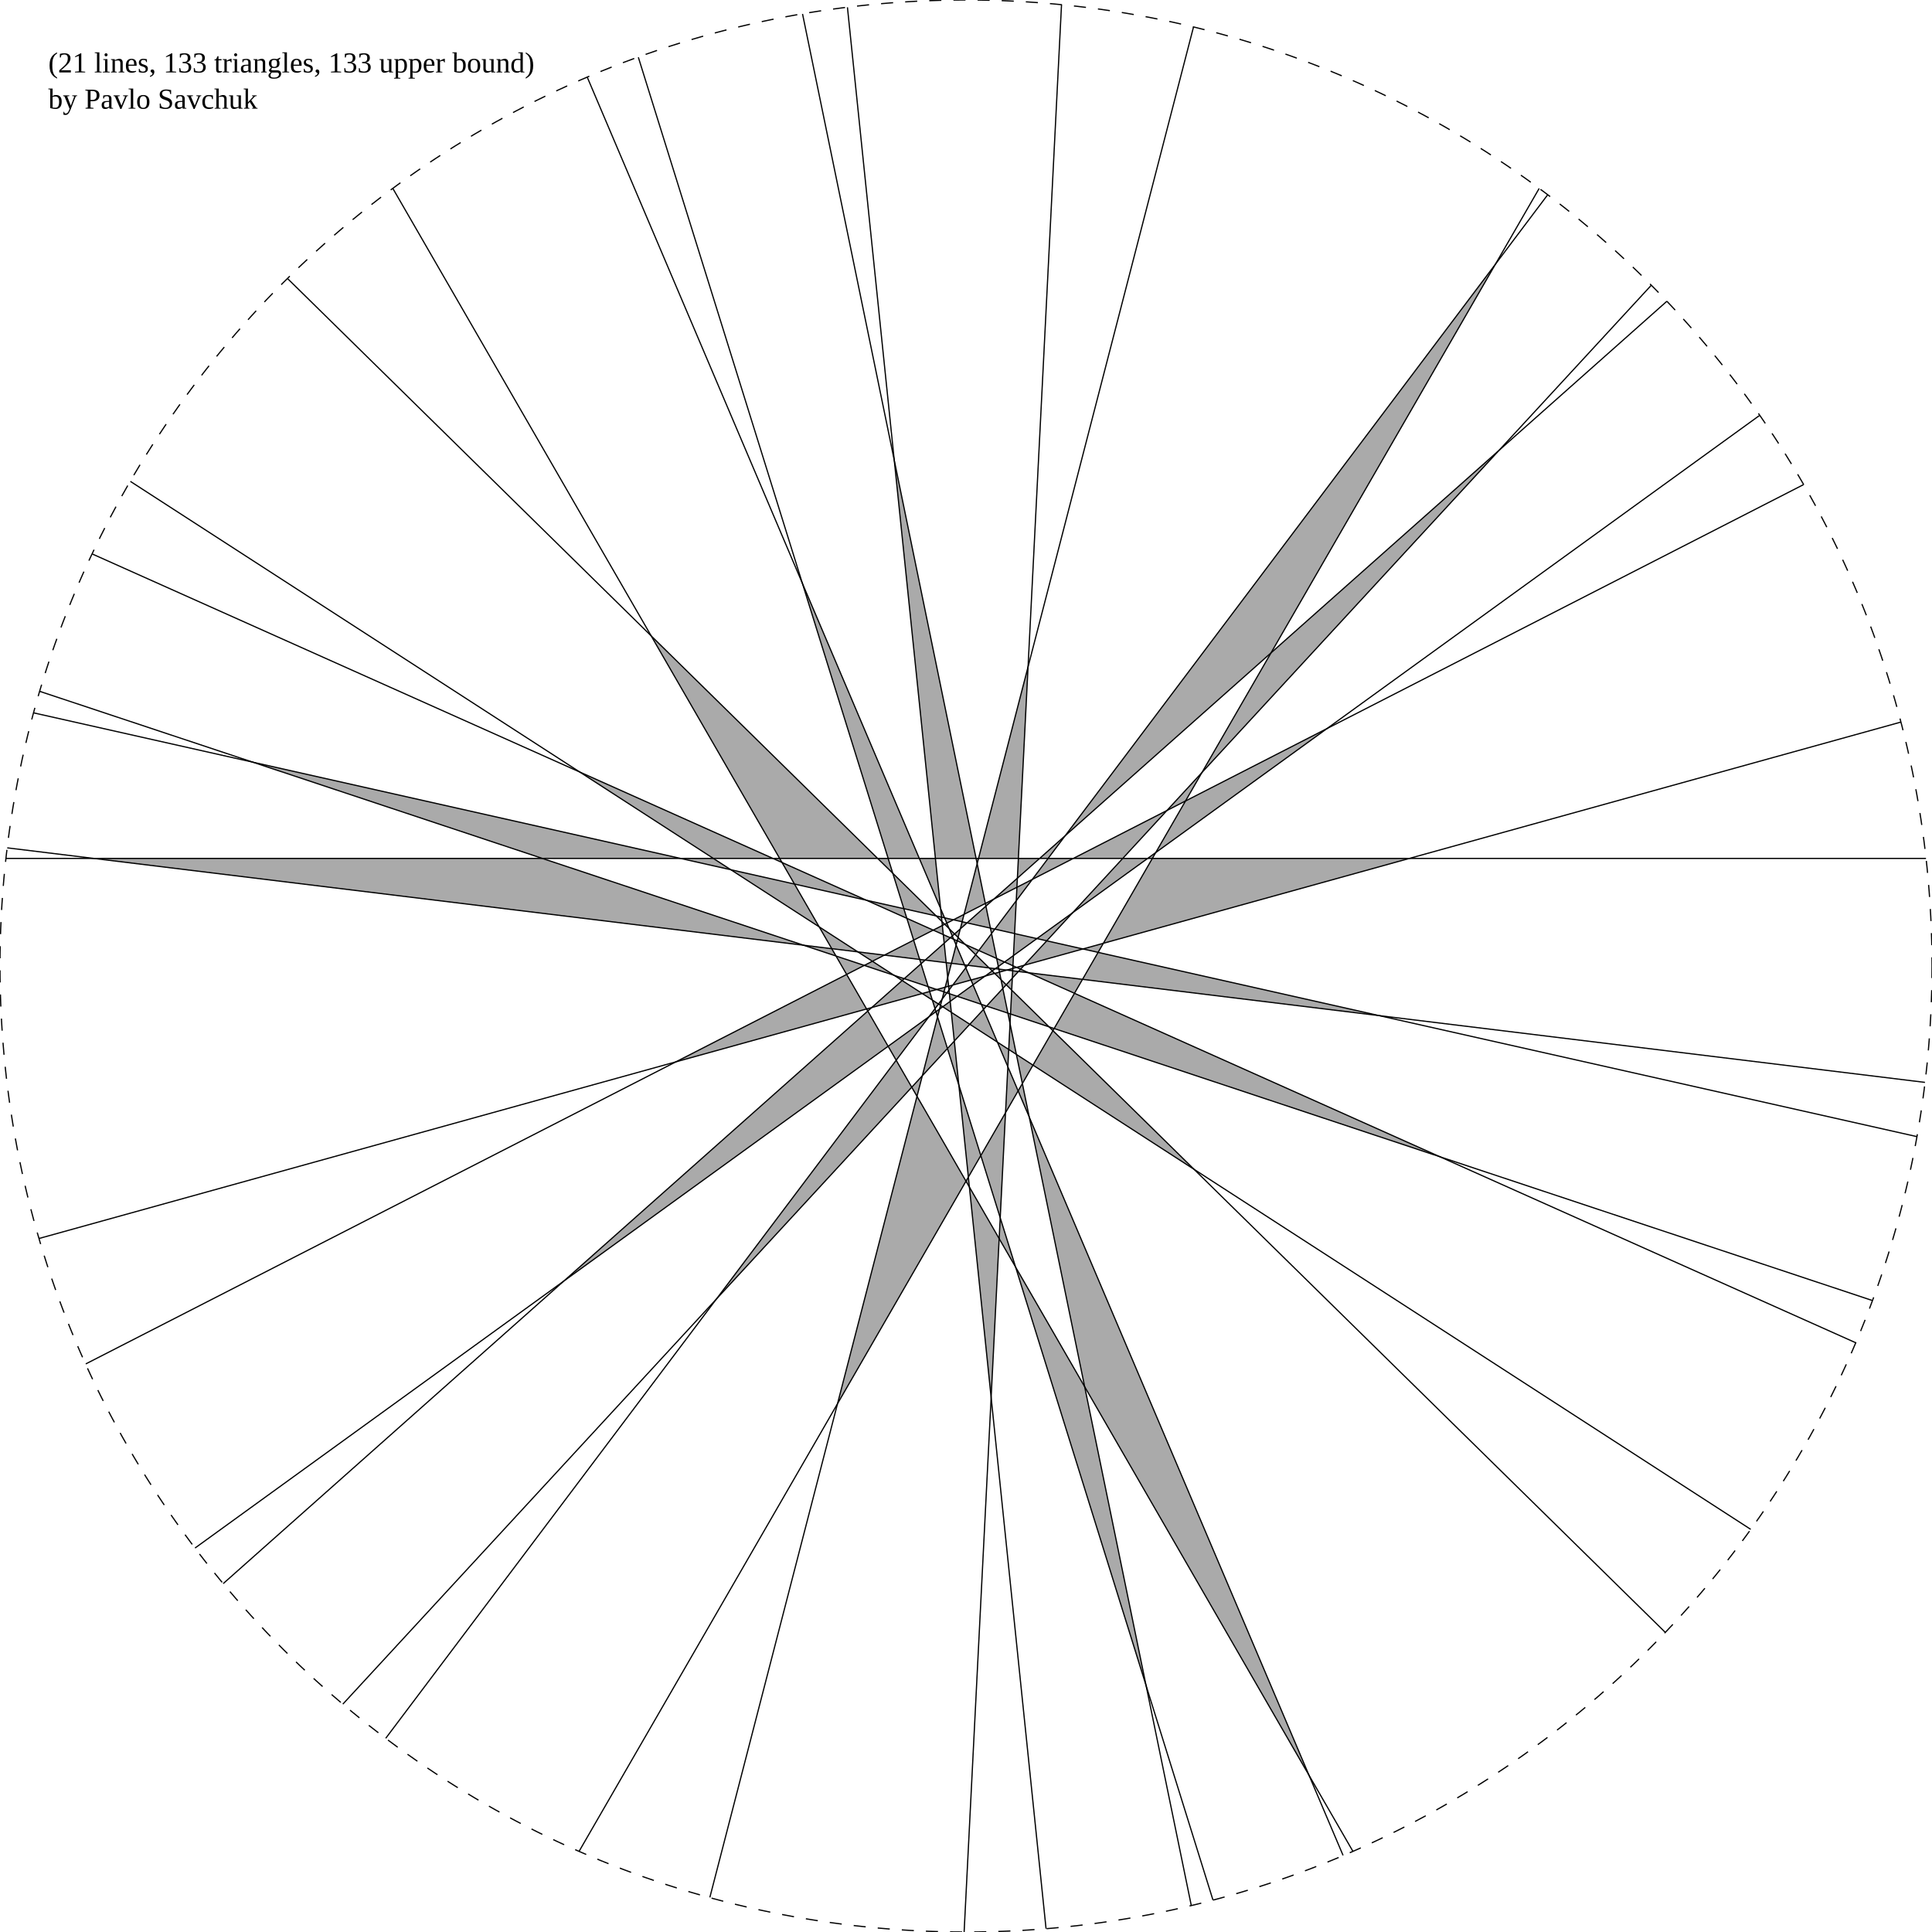
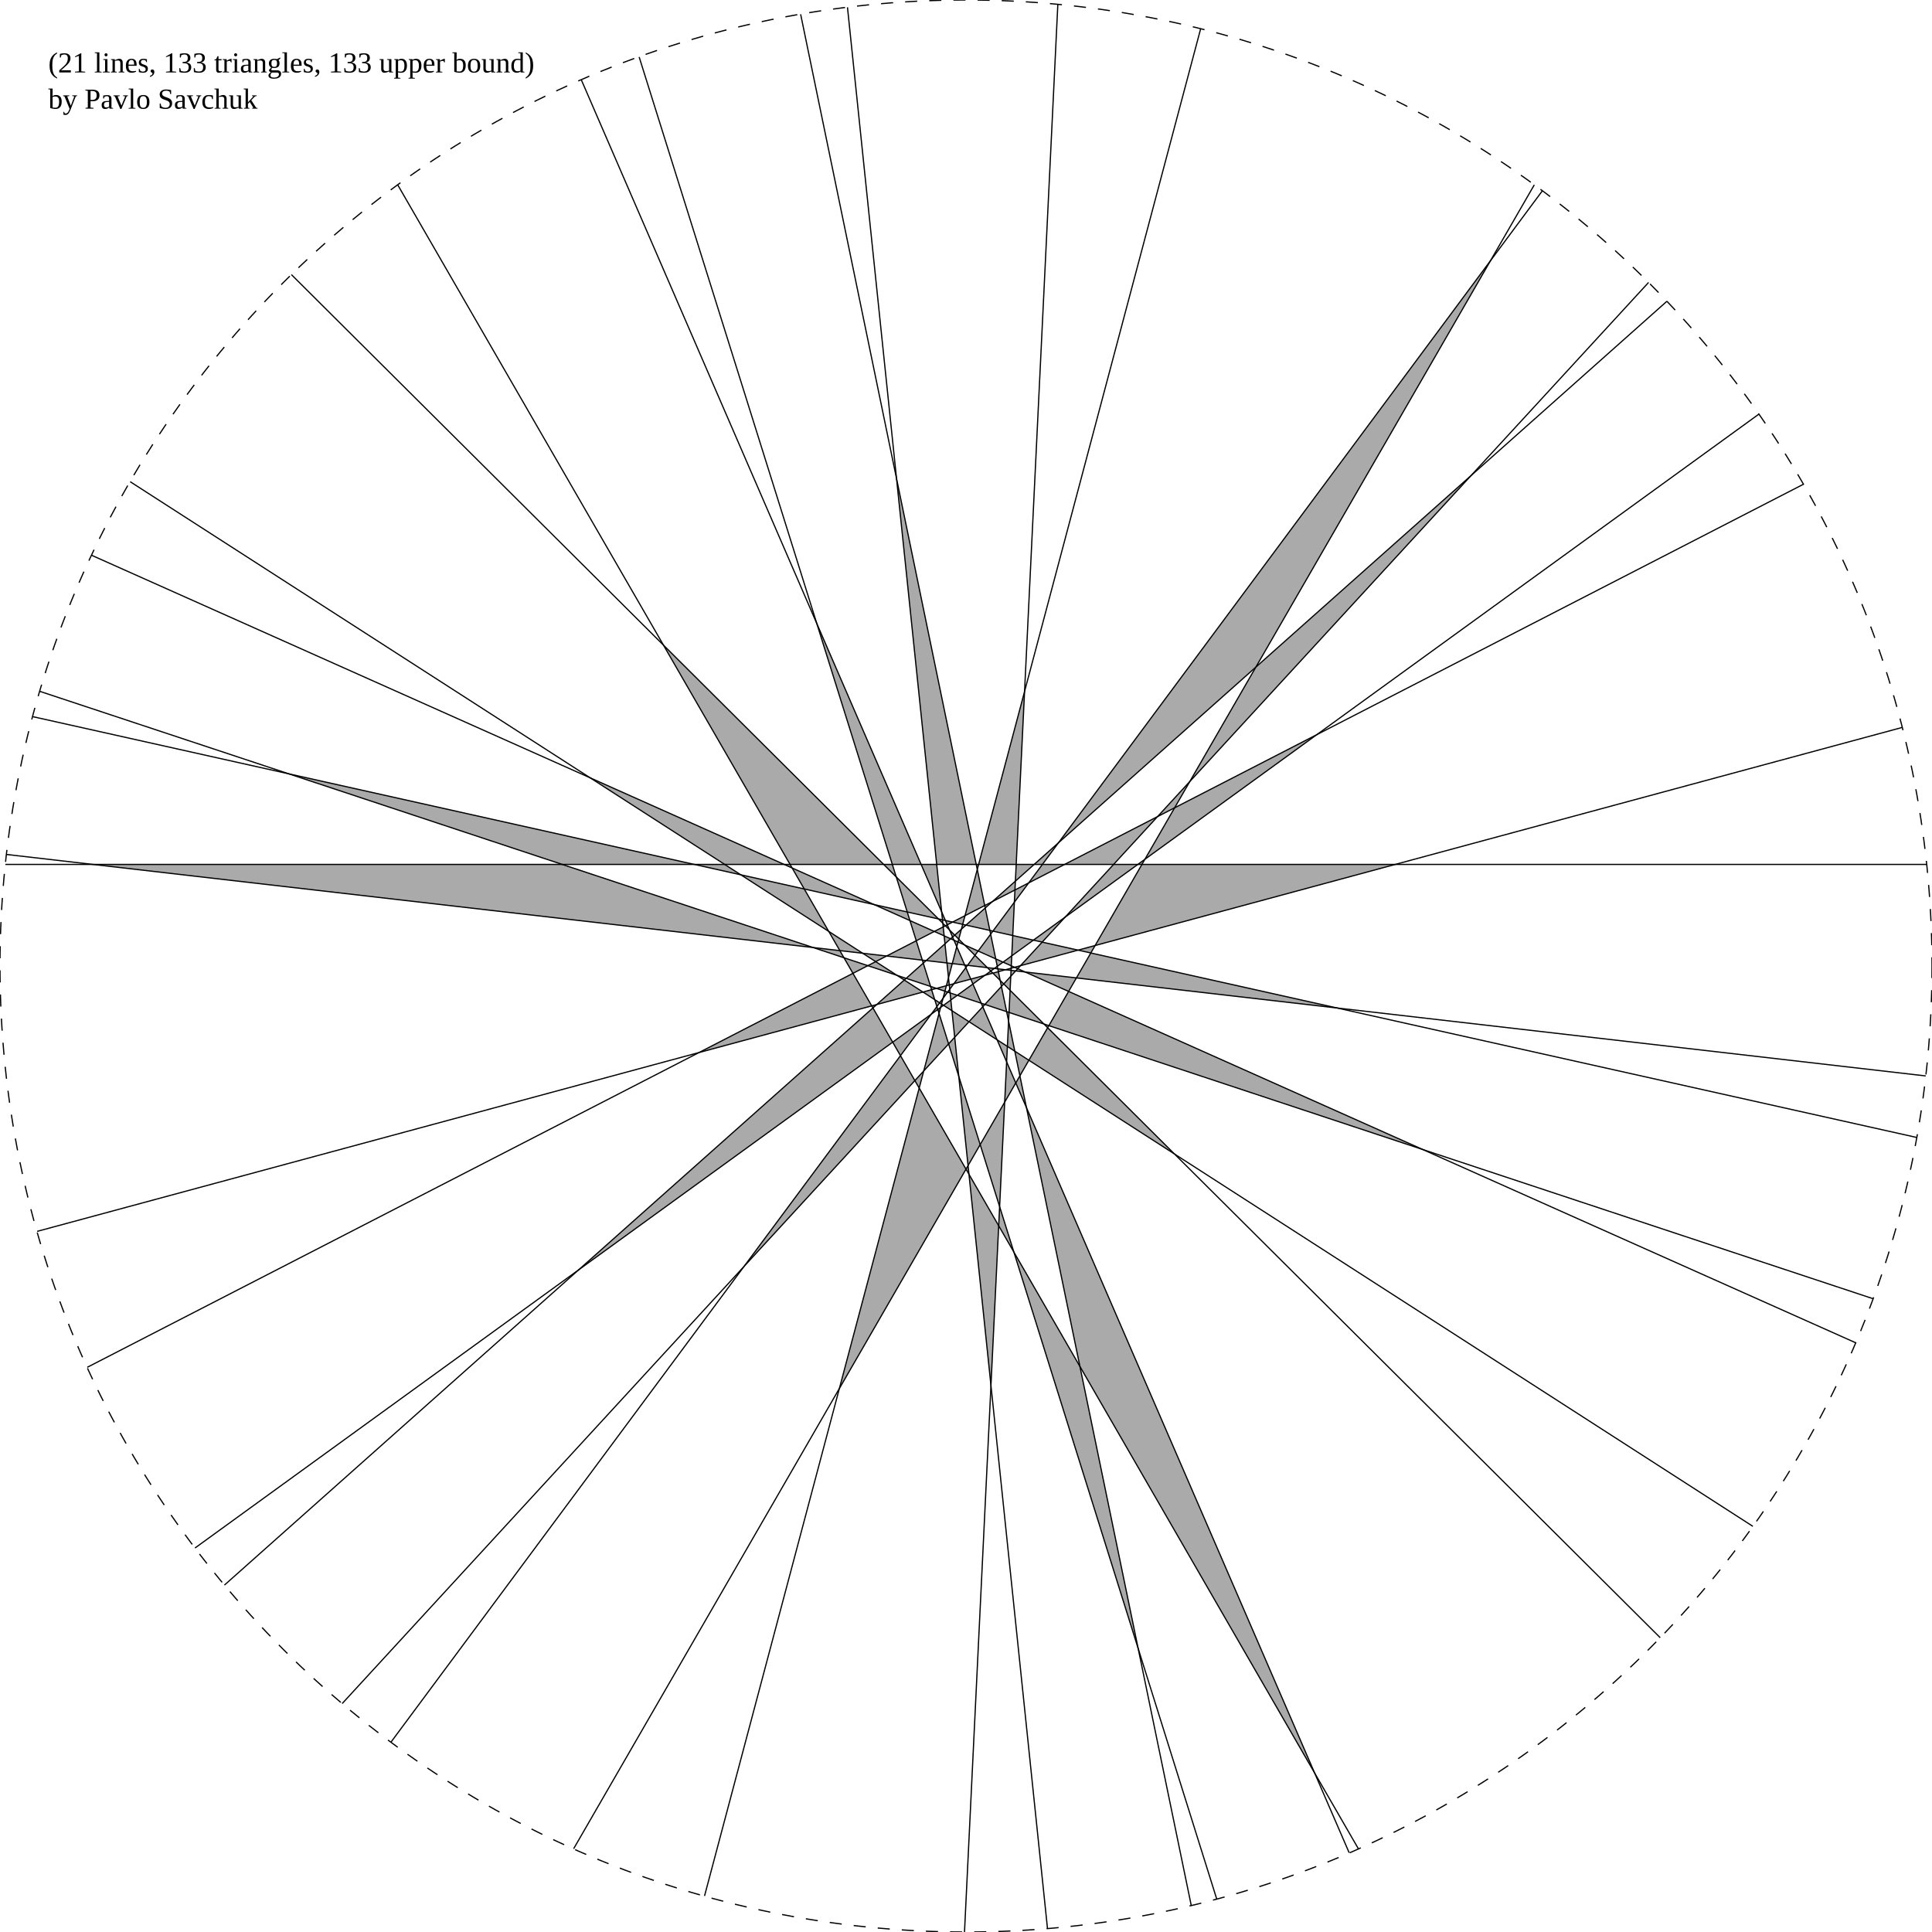
<svg xmlns="http://www.w3.org/2000/svg" width="800.0px" height="800.0px" viewBox="0px 0px 800.0px 800.0px" version="1.1" id="svg1=-body" xml:space="preserve">
  <style>
		circle { stroke:black;stroke-width:0.5;fill:none;stroke-dasharray:5,5; }
		line { stroke:black;stroke-width:0.5;vector-effect:non-scaling-stroke; }
		path { fill:#00000055; }
    </style>
  <rect width="100%" height="100%" fill="white" />
  <text x="20" y="30">(21 lines, 133 triangles, 133 upper bound)</text>
  <text x="20" y="45">by Pavlo Savchuk</text>
-   <path d="M 38.737 355.45 L 224.564 355.45 L 332.731 391.404" />
-   <path d="M 281.771 355.45 L 224.564 355.45 L 104.691 315.605" />
-   <path d="M 281.771 355.45 L 295.372 355.45 L 302.629 360.143" />
-   <path d="M 320.033 355.45 L 295.372 355.45 L 240.074 319.685" />
-   <path d="M 320.033 355.45 L 322.836 355.45 L 323.812 357.14" />
-   <path d="M 363.415 355.45 L 322.836 355.45 L 269.63 263.294" />
-   <path d="M 363.415 355.45 L 367.766 355.45 L 369.689 361.614" />
-   <path d="M 380.665 355.45 L 367.766 355.45 L 332.238 241.514" />
-   <path d="M 380.665 355.45 L 387.335 355.45 L 389.478 376.184" />
-   <path d="M 404.178 355.45 L 387.335 355.45 L 370.29 190.558" />
-   <path d="M 404.178 355.45 L 405.183 355.45 L 404.623 357.616" />
-   <path d="M 421.688 355.45 L 405.183 355.45 L 425.697 276.12" />
-   <path d="M 421.688 355.45 L 430.488 355.45 L 421.274 363.633" />
-   <path d="M 477.164 355.45 L 475.212 355.45 L 478.565 353.022" />
-   <path d="M 477.164 355.45 L 583.576 355.45 L 456.874 390.592" />
-   <path d="M 433.997 355.45 L 430.488 355.45 L 441.079 346.042" />
-   <path d="M 433.997 355.45 L 444.431 355.45 L 427.455 364.139" />
-   <path d="M 464.901 355.45 L 475.212 355.45 L 444.195 377.903" />
-   <path d="M 464.901 355.45 L 444.431 355.45 L 483.203 335.603" />
-   <path d="M 571.134 420.559 L 448.249 405.531 L 454.699 394.36" />
-   <path d="M 332.731 391.404 L 344.42 392.833 L 346.174 395.872" />
-   <path d="M 425.887 402.796 L 448.249 405.531 L 444.914 411.307" />
-   <path d="M 425.887 402.796 L 421.711 402.286 L 422.597 401.325" />
-   <path d="M 355.216 394.154 L 344.42 392.833 L 339.203 383.797" />
-   <path d="M 355.216 394.154 L 366.196 395.496 L 361.226 398.041" />
-   <path d="M 409.567 400.8 L 400.675 399.713 L 403.986 395.316" />
-   <path d="M 409.567 400.8 L 412.133 401.114 L 410.839 402.05" />
-   <path d="M 399.414 399.559 L 393.95 398.891 L 395.909 391.314" />
-   <path d="M 399.414 399.559 L 400.675 399.713 L 399.911 400.728" />
-   <path d="M 380.812 397.284 L 383.079 397.561 L 381.371 399.078" />
-   <path d="M 380.812 397.284 L 366.196 395.496 L 378.319 389.291" />
-   <path d="M 413.6 401.294 L 412.133 401.114 L 413.378 400.213" />
-   <path d="M 413.6 401.294 L 416.854 401.692 L 413.853 402.524" />
-   <path d="M 391.798 398.627 L 393.95 398.891 L 392.432 404.761" />
-   <path d="M 391.798 398.627 L 383.079 397.561 L 390.964 390.557" />
-   <path d="M 419.336 401.995 L 421.711 402.286 L 419.182 405.027" />
-   <path d="M 419.336 401.995 L 416.854 401.692 L 419.386 400.989" />
-   <path d="M 358.766 372.774 L 328.968 366.069 L 323.812 357.14" />
-   <path d="M 358.766 372.774 L 374.256 376.26 L 375.503 380.261" />
-   <path d="M 302.629 360.143 L 328.968 366.069 L 339.203 383.797" />
-   <path d="M 387.663 379.276 L 374.256 376.26 L 369.689 361.614" />
-   <path d="M 387.663 379.276 L 389.849 379.768 L 390.039 381.612" />
-   <path d="M 391.124 380.055 L 389.849 379.768 L 389.478 376.184" />
-   <path d="M 391.124 380.055 L 394.763 380.874 L 392.06 382.257" />
-   <path d="M 410.113 384.328 L 411.947 384.74 L 410.573 386.565" />
-   <path d="M 410.113 384.328 L 400.43 382.149 L 408.239 375.212" />
-   <path d="M 420.115 386.578 L 411.947 384.74 L 420.802 372.977" />
-   <path d="M 420.115 386.578 L 429.343 388.655 L 419.655 395.668" />
-   <path d="M 398.398 381.692 L 400.43 382.149 L 397.638 384.628" />
-   <path d="M 398.398 381.692 L 394.763 380.874 L 399.196 378.604" />
-   <path d="M 454.699 394.36 L 448.398 392.943 L 456.874 390.592" />
-   <path d="M 433.432 389.575 L 429.343 388.655 L 444.195 377.903" />
-   <path d="M 433.432 389.575 L 448.398 392.943 L 424.116 399.678" />
-   <path d="M 596.237 478.991 L 436.493 425.893 L 444.914 411.307" />
-   <path d="M 370.243 403.873 L 374.413 405.259 L 373.559 406.017" />
-   <path d="M 370.243 403.873 L 357.869 399.759 L 361.226 398.041" />
-   <path d="M 434.394 425.196 L 418.431 419.89 L 418.931 410.001" />
-   <path d="M 434.394 425.196 L 436.493 425.893 L 435.99 426.764" />
-   <path d="M 346.174 395.872 L 357.869 399.759 L 350.574 403.493" />
-   <path d="M 406.348 415.874 L 408.516 416.594 L 407.242 417.976" />
-   <path d="M 406.348 415.874 L 396.34 412.547 L 402.912 407.789" />
-   <path d="M 384.326 408.553 L 374.413 405.259 L 381.371 399.078" />
-   <path d="M 384.326 408.553 L 387.869 409.731 L 384.946 410.542" />
-   <path d="M 417.347 419.53 L 418.431 419.89 L 418.232 423.834" />
-   <path d="M 417.347 419.53 L 408.516 416.594 L 415.245 409.298" />
-   <path d="M 393.127 411.479 L 392.08 411.131 L 392.969 409.95" />
-   <path d="M 393.127 411.479 L 396.34 412.547 L 393.453 414.637" />
-   <path d="M 390.888 410.735 L 392.08 411.131 L 390.108 413.75" />
-   <path d="M 390.888 410.735 L 387.869 409.731 L 391.401 408.751" />
-   <path d="M 399.661 391.066 L 396.356 389.588 L 396.721 388.177" />
-   <path d="M 399.661 391.066 L 405.29 393.583 L 403.986 395.316" />
-   <path d="M 394.899 388.936 L 396.356 389.588 L 395.909 391.314" />
-   <path d="M 394.899 388.936 L 393.496 388.308 L 394.32 387.576" />
-   <path d="M 375.503 380.261 L 386.421 385.144 L 378.319 389.291" />
-   <path d="M 412.696 396.896 L 405.29 393.583 L 410.573 386.565" />
-   <path d="M 412.696 396.896 L 415.949 398.351 L 413.378 400.213" />
-   <path d="M 390.598 387.012 L 393.496 388.308 L 390.964 390.557" />
-   <path d="M 390.598 387.012 L 386.421 385.144 L 390.204 383.207" />
-   <path d="M 419.441 399.913 L 415.949 398.351 L 419.655 395.668" />
-   <path d="M 419.441 399.913 L 420.905 400.568 L 419.386 400.989" />
-   <path d="M 422.597 401.325 L 420.905 400.568 L 424.116 399.678" />
-   <path d="M 494.435 484.194 L 427.738 441.057 L 435.99 426.764" />
-   <path d="M 413.002 431.527 L 417.69 434.559 L 417.329 441.707" />
-   <path d="M 413.002 431.527 L 401.566 424.131 L 407.242 417.976" />
-   <path d="M 386.055 414.099 L 388.604 415.748 L 387.165 417.659" />
-   <path d="M 386.055 414.099 L 381.873 411.394 L 384.946 410.542" />
-   <path d="M 420.857 436.607 L 417.69 434.559 L 418.232 423.834" />
-   <path d="M 420.857 436.607 L 427.738 441.057 L 423.338 448.678" />
-   <path d="M 393.924 419.188 L 401.566 424.131 L 395.153 431.085" />
-   <path d="M 393.924 419.188 L 390.355 416.88 L 393.453 414.637" />
-   <path d="M 389.45 416.295 L 388.604 415.748 L 390.108 413.75" />
-   <path d="M 389.45 416.295 L 390.355 416.88 L 389.055 417.82" />
-   <path d="M 373.559 406.017 L 381.873 411.394 L 360.983 417.188" />
-   <path d="M 393.038 384.558 L 395.26 386.741 L 394.32 387.576" />
-   <path d="M 393.038 384.558 L 391.163 382.716 L 392.06 382.257" />
-   <path d="M 414.493 405.64 L 416.657 407.766 L 415.245 409.298" />
-   <path d="M 414.493 405.64 L 411.879 403.072 L 413.853 402.524" />
-   <path d="M 390.039 381.612 L 391.163 382.716 L 390.204 383.207" />
-   <path d="M 418.931 410.001 L 416.657 407.766 L 419.182 405.027" />
-   <path d="M 396.721 388.177 L 395.26 386.741 L 397.638 384.628" />
-   <path d="M 410.839 402.05 L 411.879 403.072 L 407.907 404.173" />
-   <path d="M 542.05 735.139 L 449.136 574.207 L 426.19 462.555" />
-   <path d="M 420.533 524.664 L 449.136 574.207 L 474.566 697.943" />
-   <path d="M 420.533 524.664 L 413.732 512.885 L 414.168 504.254" />
-   <path d="M 401.402 491.529 L 413.732 512.885 L 410.408 578.658" />
-   <path d="M 401.402 491.529 L 400.0 489.101 L 400.976 487.411" />
-   <path d="M 379.711 453.959 L 400.0 489.101 L 346.794 581.257" />
-   <path d="M 379.711 453.959 L 377.535 450.19 L 381.913 445.443" />
-   <path d="M 371.085 439.019 L 377.535 450.19 L 296.628 537.926" />
-   <path d="M 371.085 439.019 L 367.751 433.243 L 384.635 421.02" />
-   <path d="M 359.329 418.657 L 367.751 433.243 L 233.473 530.451" />
-   <path d="M 359.329 418.657 L 358.826 417.786 L 360.983 417.188" />
-   <path d="M 350.574 403.493 L 358.826 417.786 L 279.868 439.686" />
-   <path d="M 426.19 462.555 L 421.583 451.717 L 423.338 448.678" />
-   <path d="M 417.329 441.707 L 421.583 451.717 L 416.366 460.753" />
-   <path d="M 399.911 400.728 L 402.064 405.794 L 394.523 407.885" />
-   <path d="M 402.912 407.789 L 402.064 405.794 L 407.907 404.173" />
-   <path d="M 397.039 449.322 L 406.131 478.481 L 400.976 487.411" />
-   <path d="M 397.039 449.322 L 392.312 434.166 L 395.153 431.085" />
-   <path d="M 414.168 504.254 L 406.131 478.481 L 416.366 460.753" />
-   <path d="M 388.221 421.046 L 392.312 434.166 L 381.913 445.443" />
-   <path d="M 388.221 421.046 L 387.554 418.907 L 389.055 417.82" />
-   <path d="M 387.165 417.659 L 387.554 418.907 L 384.635 421.02" />
-   <path d="M 404.623 357.616 L 408.01 374.093 L 399.196 378.604" />
-   <path d="M 408.239 375.212 L 408.01 374.093 L 411.525 372.294" />
-   <path d="M 392.432 404.761 L 392.805 408.362 L 391.401 408.751" />
-   <path d="M 392.969 409.95 L 392.805 408.362 L 394.523 407.885" />
-   <path d="M 420.802 372.977 L 421.084 367.4 L 427.455 364.139" />
-   <path d="M 421.274 363.633 L 421.084 367.4 L 411.525 372.294" />
-   <path d="M 619.214 109.412 L 526.3 270.343 L 441.079 346.042" />
-   <path d="M 497.696 319.886 L 526.3 270.343 L 620.743 186.453" />
-   <path d="M 497.696 319.886 L 490.896 331.665 L 483.203 335.603" />
-   <path d="M 478.565 353.022 L 490.896 331.665 L 549.518 301.657" />
-   <line x1="2.489" y1="355.45" x2="797.511" y2="355.45" />
-   <line x1="3.003" y1="351.079" x2="797.086" y2="448.192" />
-   <line x1="13.975" y1="295.192" x2="793.713" y2="470.642" />
-   <line x1="16.503" y1="286.291" x2="775.258" y2="538.497" />
-   <line x1="38.208" y1="229.393" x2="768.339" y2="555.97" />
-   <line x1="53.979" y1="199.327" x2="724.937" y2="633.272" />
-   <line x1="119.024" y1="115.303" x2="689.576" y2="675.945" />
-   <line x1="162.663" y1="78.02" x2="560.174" y2="766.53" />
-   <line x1="243.193" y1="32.017" x2="556.132" y2="768.27" />
-   <line x1="264.321" y1="23.714" x2="502.247" y2="786.711" />
-   <line x1="332.313" y1="5.769" x2="493.274" y2="788.973" />
-   <line x1="350.905" y1="3.024" x2="433.146" y2="798.624" />
-   <line x1="439.551" y1="1.96" x2="399.223" y2="799.999" />
-   <line x1="494.188" y1="11.247" x2="293.933" y2="785.681" />
-   <line x1="637.337" y1="78.02" x2="239.826" y2="766.53" />
-   <line x1="640.865" y1="80.651" x2="159.721" y2="719.791" />
-   <line x1="683.779" y1="118.096" x2="141.966" y2="705.644" />
-   <line x1="690.223" y1="124.736" x2="92.429" y2="655.734" />
-   <line x1="728.646" y1="171.982" x2="80.757" y2="641.006" />
-   <line x1="746.798" y1="200.673" x2="35.512" y2="564.768" />
-   <line x1="787.043" y1="299.016" x2="16.236" y2="512.807" />
+   <path d="M 38.438 357.94 L 232.8 357.94 L 336.684 392.356" />
+   <path d="M 287.503 357.94 L 232.8 357.94 L 119.596 320.435" />
+   <path d="M 287.503 357.94 L 300.074 357.94 L 306.753 362.24" />
+   <path d="M 324.692 357.94 L 300.074 357.94 L 244.388 322.091" />
+   <path d="M 324.692 357.94 L 327.149 357.94 L 328.003 359.417" />
+   <path d="M 365.916 357.94 L 327.149 357.94 L 274.714 267.12" />
+   <path d="M 365.916 357.94 L 369.494 357.94 L 371.118 363.121" />
+   <path d="M 381.419 357.94 L 369.494 357.94 L 338.218 258.192" />
+   <path d="M 381.419 357.94 L 387.87 357.94 L 389.912 377.55" />
+   <path d="M 404.237 357.94 L 387.87 357.94 L 371.236 198.163" />
+   <path d="M 404.237 357.94 L 405.223 357.94 L 404.668 360.029" />
+   <path d="M 420.783 357.94 L 405.223 357.94 L 424.25 286.332" />
+   <path d="M 420.783 357.94 L 428.22 357.94 L 420.448 364.857" />
+   <path d="M 472.851 357.94 L 471.144 357.94 L 474.079 355.812" />
+   <path d="M 472.851 357.94 L 577.721 357.94 L 453.468 391.512" />
+   <path d="M 431.634 357.94 L 428.22 357.94 L 438.278 348.988" />
+   <path d="M 431.634 357.94 L 440.818 357.94 L 425.96 365.585" />
+   <path d="M 461.111 357.94 L 471.144 357.94 L 441.059 379.753" />
+   <path d="M 461.111 357.94 L 440.818 357.94 L 479.325 338.126" />
+   <path d="M 553.7 417.4 L 445.716 404.938 L 451.678 394.611" />
+   <path d="M 336.684 392.356 L 347.758 393.634 L 349.465 396.591" />
+   <path d="M 424.486 402.489 L 445.716 404.938 L 442.49 410.526" />
+   <path d="M 424.486 402.489 L 420.574 402.037 L 421.418 401.119" />
+   <path d="M 357.216 394.726 L 347.758 393.634 L 343.166 385.681" />
+   <path d="M 357.216 394.726 L 367.108 395.867 L 362.595 398.189" />
+   <path d="M 408.838 400.683 L 400.614 399.734 L 403.705 395.57" />
+   <path d="M 408.838 400.683 L 411.731 401.017 L 410.251 402.09" />
+   <path d="M 399.462 399.601 L 394.312 399.007 L 396.172 392.004" />
+   <path d="M 399.462 399.601 L 400.614 399.734 L 399.923 400.665" />
+   <path d="M 381.922 397.577 L 383.483 397.757 L 382.307 398.804" />
+   <path d="M 381.922 397.577 L 367.108 395.867 L 379.402 389.541" />
+   <path d="M 413.168 401.183 L 411.731 401.017 L 412.951 400.132" />
+   <path d="M 413.168 401.183 L 416.328 401.547 L 413.407 402.337" />
+   <path d="M 392.12 398.754 L 394.312 399.007 L 392.756 404.863" />
+   <path d="M 392.12 398.754 L 383.483 397.757 L 391.292 390.806" />
+   <path d="M 418.658 401.816 L 420.574 402.037 L 418.54 404.249" />
+   <path d="M 418.658 401.816 L 416.328 401.547 L 418.702 400.906" />
+   <path d="M 361.936 374.566 L 333.019 368.107 L 328.003 359.417" />
+   <path d="M 361.936 374.566 L 375.669 377.633 L 376.785 381.195" />
+   <path d="M 306.753 362.24 L 333.019 368.107 L 343.166 385.681" />
+   <path d="M 388.59 380.519 L 375.669 377.633 L 371.118 363.121" />
+   <path d="M 388.59 380.519 L 390.26 380.892 L 390.41 382.331" />
+   <path d="M 391.477 381.164 L 390.26 380.892 L 389.912 377.55" />
+   <path d="M 391.477 381.164 L 394.409 381.819 L 392.244 382.934" />
+   <path d="M 409.883 385.275 L 411.137 385.556 L 410.201 386.817" />
+   <path d="M 409.883 385.275 L 399.99 383.066 L 407.961 375.971" />
+   <path d="M 419.357 387.392 L 411.137 385.556 L 420.025 373.581" />
+   <path d="M 419.357 387.392 L 427.893 389.298 L 418.95 395.782" />
+   <path d="M 398.628 382.761 L 399.99 383.066 L 398.1 384.747" />
+   <path d="M 398.628 382.761 L 394.409 381.819 L 399.586 379.155" />
+   <path d="M 451.678 394.611 L 446.379 393.428 L 453.468 391.512" />
+   <path d="M 431.536 390.112 L 427.893 389.298 L 441.059 379.753" />
+   <path d="M 431.536 390.112 L 446.379 393.428 L 422.576 399.859" />
+   <path d="M 589.178 476.008 L 434.307 424.699 L 442.49 410.526" />
+   <path d="M 371.403 403.859 L 375.21 405.12 L 374.434 405.81" />
+   <path d="M 371.403 403.859 L 359.342 399.863 L 362.595 398.189" />
+   <path d="M 432.282 424.028 L 417.815 419.235 L 418.259 410.064" />
+   <path d="M 432.282 424.028 L 434.307 424.699 L 433.814 425.554" />
+   <path d="M 349.465 396.591 L 359.342 399.863 L 353.183 403.032" />
+   <path d="M 406.316 415.426 L 407.811 415.921 L 406.94 416.868" />
+   <path d="M 406.316 415.426 L 396.392 412.138 L 402.861 407.448" />
+   <path d="M 385.34 408.476 L 375.21 405.12 L 382.307 398.804" />
+   <path d="M 385.34 408.476 L 387.74 409.272 L 385.757 409.807" />
+   <path d="M 416.829 418.909 L 417.815 419.235 L 417.64 422.836" />
+   <path d="M 416.829 418.909 L 407.811 415.921 L 414.671 408.458" />
+   <path d="M 393.41 411.15 L 392.392 410.813 L 393.254 409.651" />
+   <path d="M 393.41 411.15 L 396.392 412.138 L 393.715 414.079" />
+   <path d="M 391.273 410.442 L 392.392 410.813 L 390.496 413.367" />
+   <path d="M 391.273 410.442 L 387.74 409.272 L 391.881 408.153" />
+   <path d="M 399.411 391.295 L 396.684 390.078 L 396.999 388.893" />
+   <path d="M 399.411 391.295 L 405.02 393.799 L 403.705 395.57" />
+   <path d="M 395.015 389.332 L 396.684 390.078 L 396.172 392.004" />
+   <path d="M 395.015 389.332 L 393.639 388.718 L 394.44 388.005" />
+   <path d="M 376.785 381.195 L 386.872 385.697 L 379.402 389.541" />
+   <path d="M 412.316 397.056 L 405.02 393.799 L 410.201 386.817" />
+   <path d="M 412.316 397.056 L 415.335 398.403 L 412.951 400.132" />
+   <path d="M 390.95 387.518 L 393.639 388.718 L 391.292 390.806" />
+   <path d="M 390.95 387.518 L 386.872 385.697 L 390.563 383.798" />
+   <path d="M 418.75 399.928 L 415.335 398.403 L 418.95 395.782" />
+   <path d="M 418.75 399.928 L 420.097 400.529 L 418.702 400.906" />
+   <path d="M 421.418 401.119 L 420.097 400.529 L 422.576 399.859" />
+   <path d="M 486.314 477.835 L 426.034 439.028 L 433.814 425.554" />
+   <path d="M 412.867 430.552 L 417.134 433.299 L 416.824 439.689" />
+   <path d="M 412.867 430.552 L 401.241 423.068 L 406.94 416.868" />
+   <path d="M 387.05 413.932 L 389.098 415.25 L 387.949 416.799" />
+   <path d="M 387.05 413.932 L 382.155 410.781 L 385.757 409.807" />
+   <path d="M 420.211 435.279 L 417.134 433.299 L 417.64 422.836" />
+   <path d="M 420.211 435.279 L 426.034 439.028 L 422.315 445.47" />
+   <path d="M 394.177 418.52 L 401.241 423.068 L 395.321 429.507" />
+   <path d="M 394.177 418.52 L 390.688 416.274 L 393.715 414.079" />
+   <path d="M 389.864 415.744 L 389.098 415.25 L 390.496 413.367" />
+   <path d="M 389.864 415.744 L 390.688 416.274 L 389.494 417.14" />
+   <path d="M 374.434 405.81 L 382.155 410.781 L 363.05 415.943" />
+   <path d="M 393.176 385.086 L 395.32 387.221 L 394.44 388.005" />
+   <path d="M 393.176 385.086 L 391.433 383.35 L 392.244 382.934" />
+   <path d="M 414.159 405.981 L 415.615 407.431 L 414.671 408.458" />
+   <path d="M 414.159 405.981 L 411.12 402.955 L 413.407 402.337" />
+   <path d="M 390.41 382.331 L 391.433 383.35 L 390.563 383.798" />
+   <path d="M 418.259 410.064 L 415.615 407.431 L 418.54 404.249" />
+   <path d="M 396.999 388.893 L 395.32 387.221 L 398.1 384.747" />
+   <path d="M 410.251 402.09 L 411.12 402.955 L 407.833 403.842" />
+   <path d="M 544.356 734.152 L 447.174 565.829 L 425.039 458.655" />
+   <path d="M 419.823 518.456 L 447.174 565.829 L 471.297 682.62" />
+   <path d="M 419.823 518.456 L 413.538 507.569 L 413.922 499.635" />
+   <path d="M 401.229 486.249 L 413.538 507.569 L 410.335 573.718" />
+   <path d="M 401.229 486.249 L 400.0 484.121 L 400.853 482.643" />
+   <path d="M 380.617 450.548 L 400.0 484.121 L 347.565 574.941" />
+   <path d="M 380.617 450.548 L 378.828 447.449 L 382.502 443.452" />
+   <path d="M 372.865 437.122 L 378.828 447.449 L 308.081 524.409" />
+   <path d="M 372.865 437.122 L 369.639 431.535 L 385.602 419.961" />
+   <path d="M 361.456 417.361 L 369.639 431.535 L 239.586 525.829" />
+   <path d="M 361.456 417.361 L 360.963 416.507 L 363.05 415.943" />
+   <path d="M 353.183 403.032 L 360.963 416.507 L 289.436 435.833" />
+   <path d="M 425.039 458.655 L 420.608 448.426 L 422.315 445.47" />
+   <path d="M 416.824 439.689 L 420.608 448.426 L 416.016 456.38" />
+   <path d="M 399.923 400.665 L 401.984 405.423 L 394.989 407.313" />
+   <path d="M 402.861 407.448 L 401.984 405.423 L 407.833 403.842" />
+   <path d="M 397.005 445.682 L 405.87 473.954 L 400.853 482.643" />
+   <path d="M 397.005 445.682 L 392.795 432.255 L 395.321 429.507" />
+   <path d="M 413.922 499.635 L 405.87 473.954 L 416.016 456.38" />
+   <path d="M 388.834 419.621 L 392.795 432.255 L 382.502 443.452" />
+   <path d="M 388.834 419.621 L 388.322 417.989 L 389.494 417.14" />
+   <path d="M 387.949 416.799 L 388.322 417.989 L 385.602 419.961" />
+   <path d="M 404.668 360.029 L 407.751 374.954 L 399.586 379.155" />
+   <path d="M 407.961 375.971 L 407.751 374.954 L 410.956 373.305" />
+   <path d="M 392.756 404.863 L 393.065 407.833 L 391.881 408.153" />
+   <path d="M 393.254 409.651 L 393.065 407.833 L 394.989 407.313" />
+   <path d="M 420.025 373.581 L 420.271 368.512 L 425.96 365.585" />
+   <path d="M 420.448 364.857 L 420.271 368.512 L 410.956 373.305" />
+   <path d="M 617.206 107.909 L 520.025 276.231 L 438.278 348.988" />
+   <path d="M 492.674 323.605 L 520.025 276.231 L 609.108 196.945" />
+   <path d="M 492.674 323.605 L 486.389 334.491 L 479.325 338.126" />
+   <path d="M 474.079 355.812 L 486.389 334.491 L 545.277 304.191" />
+   <line x1="2.217" y1="357.94" x2="797.783" y2="357.94" />
+   <line x1="2.676" y1="353.813" x2="797.401" y2="445.522" />
+   <line x1="13.556" y1="296.749" x2="793.649" y2="470.996" />
+   <line x1="16.506" y1="286.281" x2="775.533" y2="537.748" />
+   <line x1="37.952" y1="229.937" x2="768.332" y2="555.985" />
+   <line x1="53.901" y1="199.462" x2="725.829" y2="632.025" />
+   <line x1="120.654" y1="113.703" x2="687.465" y2="678.144" />
+   <line x1="164.683" y1="76.54" x2="562.466" y2="765.52" />
+   <line x1="240.723" y1="33.079" x2="558.663" y2="767.187" />
+   <line x1="264.66" y1="23.592" x2="503.804" y2="786.296" />
+   <line x1="331.527" y1="5.904" x2="493.263" y2="788.976" />
+   <line x1="350.92" y1="3.022" x2="433.745" y2="798.574" />
+   <line x1="438.026" y1="1.812" x2="399.379" y2="800" />
+   <line x1="497.147" y1="11.976" x2="291.733" y2="785.069" />
+   <line x1="635.317" y1="76.54" x2="237.534" y2="765.52" />
+   <line x1="638.662" y1="79.001" x2="161.876" y2="721.399" />
+   <line x1="682.64" y1="116.955" x2="141.691" y2="705.412" />
+   <line x1="690.231" y1="124.744" x2="92.94" y2="656.347" />
+   <line x1="728.303" y1="171.489" x2="80.747" y2="640.993" />
+   <line x1="746.72" y1="200.538" x2="36.146" y2="566.163" />
+   <line x1="787.613" y1="301.227" x2="15.388" y2="509.88" />
  <circle cx="400.0px" cy="400.0px" r="400.0px" />
</svg>
